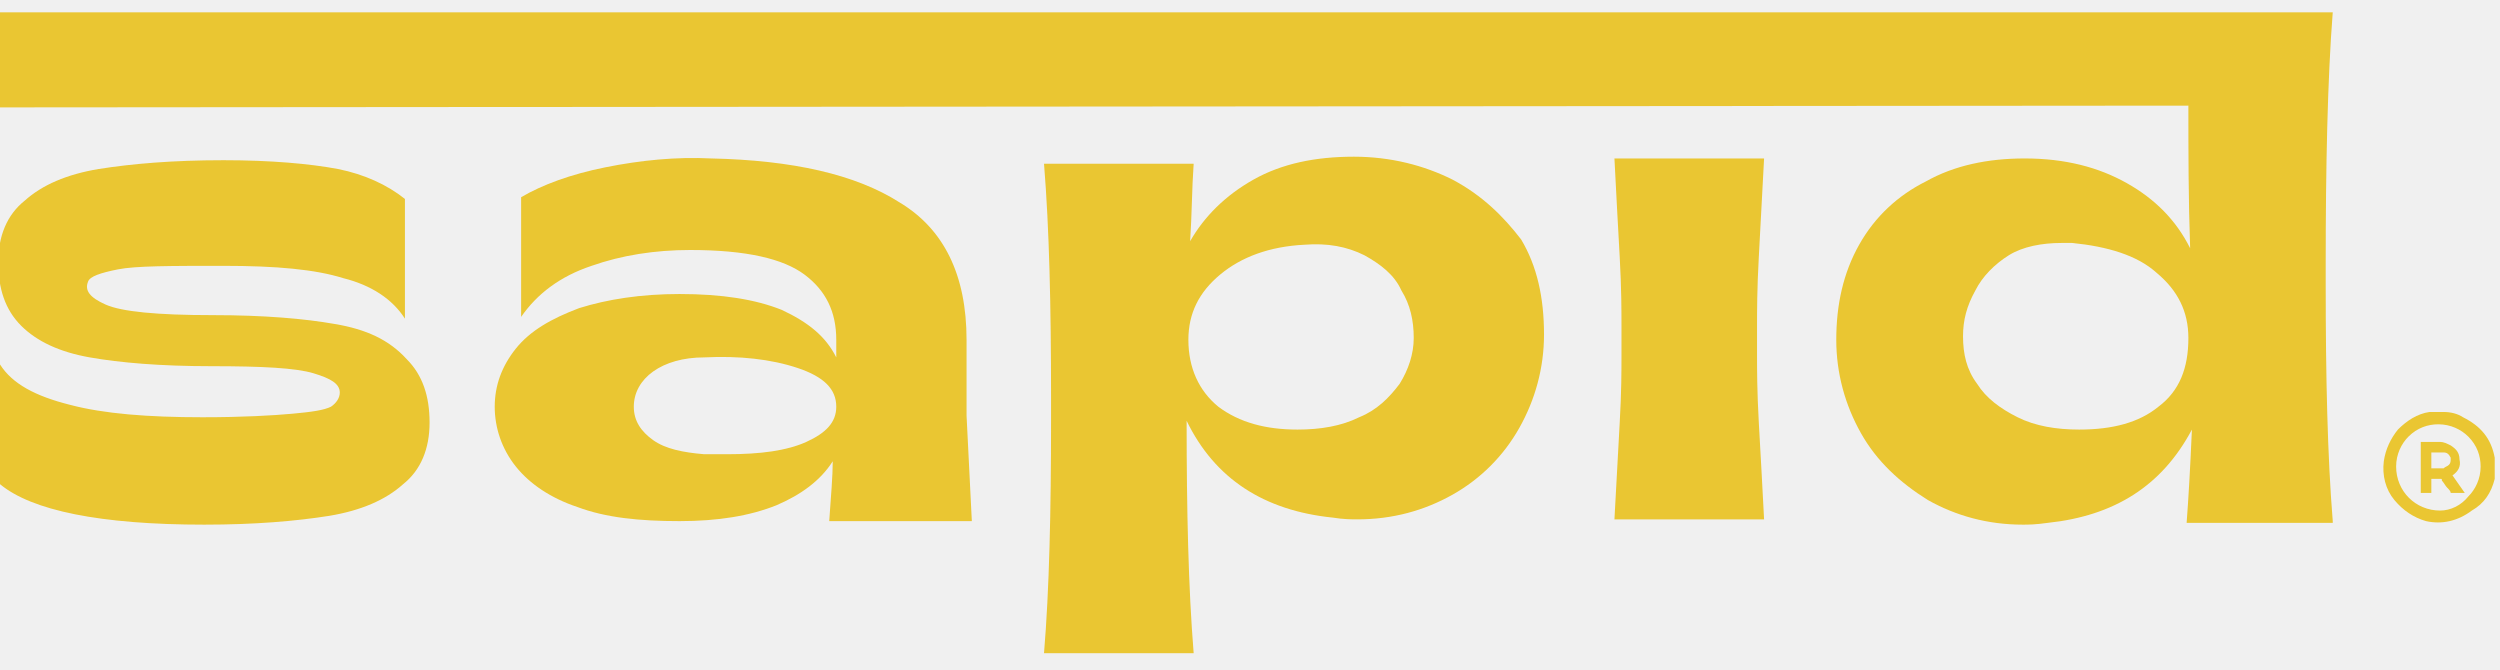
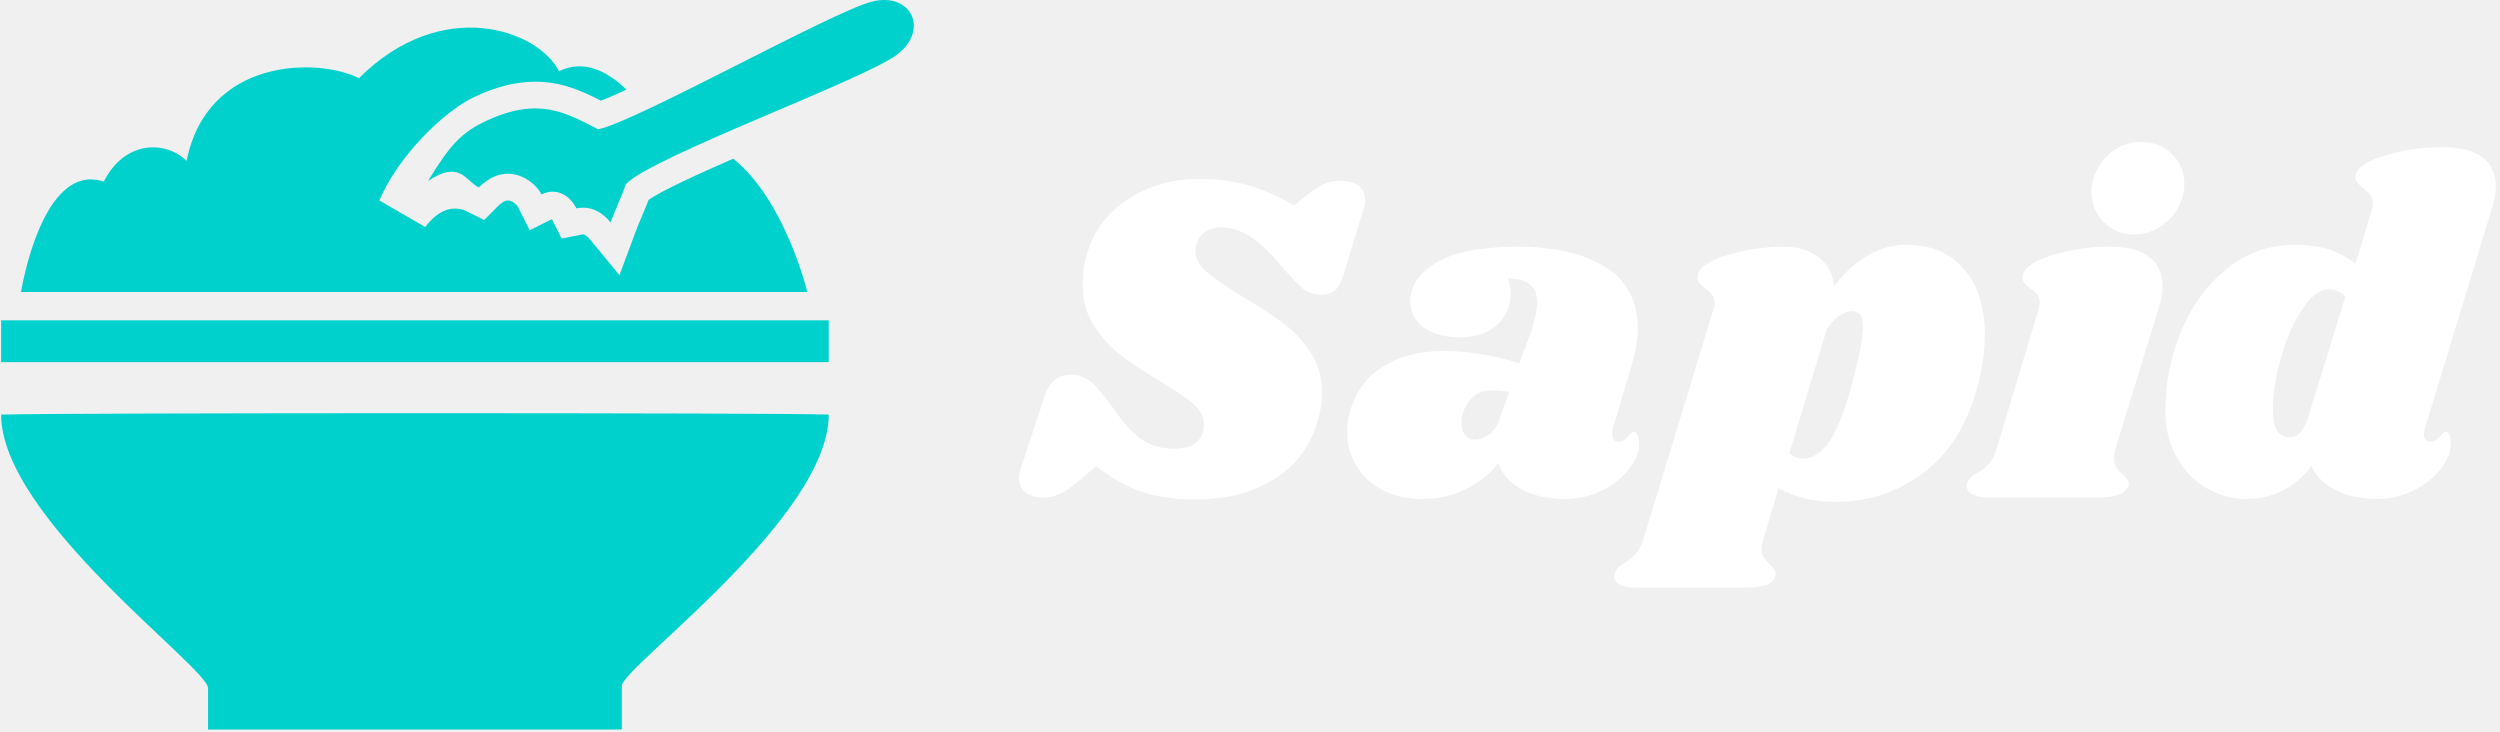
- <svg xmlns="http://www.w3.org/2000/svg" width="142" height="38" viewBox="0 0 142 38" fill="none">
-   <path d="M19 18.4C17.3 18.1 15 17.9 12.1 17.9C8.9 17.9 6.9 17.7 6 17.3C5.1 16.9 4.8 16.5 5 16C5.1 15.7 5.7 15.5 6.7 15.3C7.7 15.1 9.7 15.1 12.7 15.1C15.7 15.1 17.9 15.3 19.5 15.8C21.1 16.2 22.3 17 23 18.1V11.3C22 10.5 20.7 9.9 19.2 9.6C17.6 9.3 15.4 9.1 12.7 9.1C9.8 9.1 7.5 9.3 5.6 9.6C3.8 9.9 2.4 10.5 1.4 11.4C0.4 12.2 -0.1 13.4 -0.1 14.9C-0.1 16.4 0.3 17.6 1.2 18.5C2.1 19.4 3.4 20 5.1 20.3C6.8 20.6 9.1 20.8 12 20.8C14.9 20.8 16.8 20.9 17.8 21.2C18.8 21.5 19.3 21.8 19.3 22.3C19.3 22.6 19.1 22.9 18.8 23.1C18.4 23.3 17.7 23.4 16.6 23.5C15.5 23.6 13.8 23.7 11.5 23.7C8.4 23.7 5.9 23.5 4 23C2 22.5 0.7 21.8 2.44156e-05 20.7V27.5C1.8 29 5.7 29.8 11.6 29.8C14.5 29.8 16.8 29.6 18.7 29.3C20.5 29 21.9 28.4 22.9 27.5C23.9 26.7 24.4 25.5 24.4 24C24.4 22.5 24 21.3 23.1 20.4C22.1 19.3 20.8 18.7 19 18.4Z" fill="#EAC632" />
-   <path d="M54.9 19.3C54.9 15.6 53.6 13 51.1 11.5C48.6 9.9 45 9.1 40.4 9C38.4 8.9 36.4 9.1 34.4 9.5C32.4 9.9 30.8 10.5 29.6 11.2V18C30.5 16.7 31.8 15.7 33.6 15.1C35.3 14.5 37.2 14.2 39.2 14.2C42.4 14.2 44.5 14.7 45.7 15.6C46.9 16.5 47.5 17.7 47.5 19.3V20.3C46.9 19.1 45.9 18.3 44.4 17.6C42.9 17 41 16.7 38.6 16.7C36.4 16.7 34.5 17 32.9 17.5C31.3 18.1 30.1 18.8 29.3 19.8C28.5 20.8 28.1 21.9 28.1 23.1C28.1 24.3 28.5 25.5 29.3 26.5C30.1 27.5 31.3 28.3 32.8 28.8C34.4 29.4 36.3 29.6 38.6 29.6C40.8 29.6 42.6 29.3 44.1 28.7C45.5 28.1 46.6 27.3 47.3 26.2C47.3 27 47.2 28.2 47.1 29.6H55.2C55.1 27.7 55 25.7 54.9 23.6C54.9 21.5 54.9 20 54.9 19.3ZM45.8 25.1C44.7 25.6 43.2 25.8 41.3 25.8C40.7 25.8 40.3 25.8 40 25.8C38.8 25.7 37.8 25.5 37.1 25C36.4 24.5 36 23.9 36 23.1C36 22.3 36.4 21.6 37.1 21.1C37.8 20.6 38.8 20.3 40 20.3C42 20.2 43.8 20.4 45.3 20.9C46.8 21.4 47.5 22.1 47.5 23.1C47.5 24 46.9 24.6 45.8 25.1Z" fill="#EAC632" />
-   <path d="M82.5 10.2C80.9 9.4 79 8.9 76.9 8.9C74.7 8.9 72.8 9.3 71.2 10.2C69.6 11.1 68.4 12.3 67.6 13.7C67.7 12.2 67.7 10.7 67.8 9.3H59.3C59.6 13 59.7 17.4 59.7 22.6V23.9C59.7 29 59.6 33.5 59.3 37.1H67.8C67.5 33.4 67.4 29 67.4 23.9C69 27.2 71.8 29 75.7 29.4C76.3 29.5 76.8 29.5 77.1 29.5C79.1 29.5 80.9 29 82.5 28.1C84.1 27.2 85.4 25.9 86.3 24.3C87.2 22.7 87.7 20.9 87.7 19C87.7 16.9 87.3 15.1 86.4 13.6C85.4 12.3 84.2 11.1 82.5 10.2ZM79.5 21.8C78.9 22.6 78.2 23.3 77.2 23.7C76.2 24.2 75 24.4 73.7 24.4C71.9 24.4 70.4 24 69.2 23.1C68.1 22.2 67.5 20.9 67.5 19.3C67.5 17.8 68.1 16.6 69.3 15.6C70.5 14.6 72.1 14 74.1 13.9C75.4 13.8 76.5 14 77.5 14.5C78.4 15 79.2 15.6 79.6 16.5C80.1 17.3 80.3 18.2 80.3 19.2C80.3 20.1 80 21 79.5 21.8Z" fill="#EAC632" />
-   <path d="M99.9 14.6C100 12.8 100.1 10.9 100.2 9H91.7C91.8 11 91.9 12.8 92 14.6C92.1 16.4 92.1 17.7 92.1 18.5V20.2C92.1 21 92.1 22.3 92 24C91.9 25.8 91.8 27.6 91.7 29.5H100.2C100.1 27.6 100 25.7 99.9 24C99.8 22.2 99.8 21 99.8 20.2V18.5C99.8 17.7 99.8 16.4 99.9 14.6Z" fill="#EAC632" />
-   <path d="M132.5 29.6C132.2 25.9 132.1 21.4 132.1 16.2V14.9C132.1 9.6 132.2 4.5 132.5 0.7H125.1H124H0V6.1L124.3 6C124.3 8.6 124.3 11.3 124.4 14.1C123.6 12.5 122.4 11.3 120.8 10.4C119.2 9.5 117.3 9 115 9C112.9 9 111 9.4 109.4 10.3C107.8 11.1 106.5 12.3 105.6 13.9C104.7 15.5 104.3 17.3 104.3 19.3C104.3 21.2 104.8 23 105.7 24.6C106.6 26.2 107.9 27.4 109.5 28.4C111.1 29.3 112.9 29.8 114.9 29.8C115.2 29.8 115.6 29.8 116.3 29.7C120.1 29.3 122.8 27.6 124.5 24.4C124.4 26.7 124.3 28.4 124.2 29.7H132.5V29.6ZM122.6 23.1C121.5 24 120 24.4 118.1 24.4C116.8 24.4 115.6 24.2 114.6 23.7C113.6 23.2 112.8 22.6 112.3 21.8C111.7 21 111.5 20.1 111.5 19.1C111.5 18.2 111.7 17.4 112.2 16.5C112.6 15.7 113.3 15 114.1 14.5C114.9 14 116 13.8 117.1 13.8H117.7C119.7 14 121.4 14.5 122.5 15.5C123.7 16.5 124.3 17.7 124.3 19.2C124.3 20.9 123.8 22.2 122.6 23.1Z" fill="#EAC632" />
-   <path d="M141.7 27.2C141.7 27.1 141.7 27 141.7 26.9V26.8C141.7 26.8 141.7 26.8 141.7 26.7V26.3V26.2C141.7 26.1 141.7 26 141.7 26C141.5 24.9 140.9 24.2 139.9 23.7C139.6 23.5 139.2 23.4 138.8 23.4C138.8 23.4 138.8 23.4 138.7 23.4H138.3H138.2C138.1 23.4 138 23.4 138 23.4C137.3 23.5 136.7 23.9 136.2 24.4C135.8 24.9 135.5 25.5 135.4 26.2C135.3 27 135.5 27.8 136 28.4C136.5 29 137.1 29.4 137.8 29.6C138.7 29.8 139.6 29.6 140.4 29C141.1 28.6 141.5 28 141.7 27.2ZM138.6 29C137.2 29 136.1 27.9 136.1 26.5C136.1 25.8 136.4 25.2 136.8 24.8C137.3 24.3 137.9 24.1 138.5 24.1C139.2 24.1 139.8 24.4 140.2 24.8C140.7 25.3 140.9 25.9 140.9 26.5C140.9 27.2 140.6 27.8 140.2 28.2C139.8 28.7 139.2 29 138.6 29Z" fill="#EAC632" />
-   <path d="M138.2 27.2C138.3 27.2 138.4 27.2 138.6 27.2C138.7 27.2 138.7 27.2 138.7 27.3C138.8 27.4 138.9 27.6 139 27.7C139.1 27.8 139.2 27.9 139.2 28C139.2 28 139.2 28 139.3 28C139.5 28 139.6 28 139.8 28C139.9 28 139.9 28 140 28L139.3 27C139.6 26.8 139.8 26.5 139.7 26.1C139.7 25.7 139.5 25.5 139.2 25.3C139 25.2 138.8 25.1 138.6 25.1C138.3 25.1 138 25.1 137.8 25.1C137.7 25.1 137.6 25.1 137.5 25.1V28H138.1V27.2H138.2ZM138.1 25.7C138.2 25.7 138.3 25.7 138.3 25.7C138.5 25.7 138.6 25.7 138.8 25.7C139 25.7 139.1 25.8 139.2 26C139.2 26.2 139.2 26.3 139.1 26.4C139 26.5 138.9 26.5 138.8 26.6C138.6 26.6 138.5 26.6 138.3 26.6C138.2 26.6 138.2 26.6 138.1 26.6V25.7Z" fill="#EAC632" />
+ <svg xmlns="http://www.w3.org/2000/svg" version="1.1" width="1500" height="439" viewBox="0 0 1500 439">
+   <g transform="matrix(1,0,0,1,-0.9090909,-0.6340493)">
+     <svg viewBox="0 0 396 116" data-background-color="#444444" preserveAspectRatio="xMidYMid meet" height="439" width="1500">
+       <g id="tight-bounds" transform="matrix(1,0,0,1,0.24,0.1675392)">
+         <svg viewBox="0 0 395.52 115.665" height="115.665" width="395.52">
+           <g>
+             <svg viewBox="0 0 668.128 195.386" height="115.665" width="395.52">
+               <g transform="matrix(1,0,0,1,272.6081,38.01571)">
+                 <svg viewBox="0 0 395.52 119.354" height="119.354" width="395.52">
+                   <g id="textblocktransform">
+                     <svg viewBox="0 0 395.52 119.354" height="119.354" width="395.52" id="textblock">
+                       <g>
+                         <svg viewBox="0 0 395.52 119.354" height="119.354" width="395.52">
+                           <g transform="matrix(1,0,0,1,0,0)">
+                             <svg width="395.52" viewBox="-0.3 -37.5 155.74 47" height="119.354" data-palette-color="#ffffff">
+                               <path d="M18.7-33.6Q21.5-33.6 23.88-32.93 26.25-32.25 28.7-30.8L28.7-30.8 29.85-31.75Q31.05-32.7 31.83-33.05 32.6-33.4 33.6-33.4L33.6-33.4Q34.8-33.4 35.5-32.88 36.2-32.35 36.2-31.35L36.2-31.35Q36.2-30.95 36.05-30.5L36.05-30.5 33.95-23.6Q33.6-22.4 33.08-21.9 32.55-21.4 31.5-21.4L31.5-21.4Q30.4-21.4 29.58-22.08 28.75-22.75 27-24.85L27-24.85Q25.25-26.85 23.83-27.68 22.4-28.5 20.9-28.5L20.9-28.5Q19.8-28.5 19.05-27.78 18.3-27.05 18.3-26L18.3-26Q18.3-24.8 19.5-23.78 20.7-22.75 23.25-21.2L23.25-21.2Q25.85-19.65 27.55-18.4 29.25-17.15 30.45-15.3 31.65-13.45 31.65-11.05L31.65-11.05Q31.65-9.5 31.15-7.95L31.15-7.95Q29.95-3.95 26.5-1.88 23.05 0.2 18.45 0.2L18.45 0.2Q15 0.2 12.65-0.6 10.3-1.4 7.85-3.3L7.85-3.3 6.05-1.8Q4.8-0.75 4-0.38 3.2 0 2.2 0L2.2 0Q1.05 0 0.38-0.55-0.3-1.1-0.3-2.05L-0.3-2.05Q-0.3-2.55-0.1-3.1L-0.1-3.1 2.35-10.55Q2.75-11.85 3.45-12.4 4.15-12.95 5.25-12.95L5.25-12.95Q6.4-12.95 7.33-12.15 8.25-11.35 9.75-9.25L9.75-9.25Q11.35-6.95 12.73-6.05 14.1-5.15 16-5.15L16-5.15Q17.35-5.15 18.07-5.58 18.8-6 19.1-6.95L19.1-6.95Q19.2-7.2 19.2-7.7L19.2-7.7Q19.2-8.9 18.05-9.9 16.9-10.9 14.5-12.3L14.5-12.3Q11.95-13.85 10.35-15.08 8.75-16.3 7.58-18.15 6.4-20 6.4-22.5L6.4-22.5Q6.4-24.25 6.95-25.95L6.95-25.95Q8-29.4 11.25-31.5 14.5-33.6 18.7-33.6L18.7-33.6ZM52.3-26.45Q58.05-26.45 61.5-24.33 64.95-22.2 64.95-17.85L64.95-17.85Q64.95-16.2 64.35-14.1L64.35-14.1 62.3-7.2Q62.25-7 62.25-6.7L62.25-6.7Q62.25-5.9 62.9-5.9L62.9-5.9Q63.5-5.9 63.92-6.43 64.35-6.95 64.5-6.95L64.5-6.95Q64.75-6.95 64.92-6.6 65.1-6.25 65.1-5.8L65.1-5.8Q65.15-4.45 64.07-3.05 63-1.65 61.2-0.75 59.4 0.15 57.25 0.15L57.25 0.15Q54.65 0.15 52.8-0.8 50.95-1.75 50.25-3.6L50.25-3.6Q48.75-1.8 46.7-0.83 44.65 0.15 42.3 0.15L42.3 0.15Q39.65 0.15 37.85-0.88 36.05-1.9 35.17-3.53 34.3-5.15 34.3-6.95L34.3-6.95Q34.3-7.75 34.45-8.5L34.45-8.5Q35.25-11.95 37.92-13.7 40.6-15.45 44.3-15.45L44.3-15.45Q48.45-15.45 52.45-14.15L52.45-14.15 53.7-17.45Q54.35-19.55 54.35-20.7L54.35-20.7Q54.3-21.9 53.55-22.5 52.8-23.1 51.25-23.1L51.25-23.1Q51.55-22.3 51.55-21.45L51.55-21.45Q51.55-19.6 50.15-18.25 48.75-16.9 46.15-16.9L46.15-16.9Q43.7-16.9 42.32-17.98 40.95-19.05 40.95-20.65L40.95-20.65Q40.95-23.15 43.75-24.8 46.55-26.45 52.3-26.45L52.3-26.45ZM49.5-11.3Q48.1-11.3 47.22-10.23 46.35-9.15 46.35-7.9L46.35-7.9Q46.35-7.1 46.72-6.6 47.1-6.1 47.8-6.1L47.8-6.1Q48.45-6.1 49.22-6.63 50-7.15 50.35-8.2L50.35-8.2 51.4-11.15Q50.55-11.3 49.5-11.3L49.5-11.3ZM93.3-26.65Q97.15-26.65 99.35-24.1 101.55-21.55 101.55-17.15L101.55-17.15Q101.55-14.8 100.9-12.2L100.9-12.2Q99.4-6 95.3-2.78 91.2 0.45 85.8 0.45L85.8 0.45Q82.35 0.45 79.8-1L79.8-1 78.2 4.35Q78 4.9 78 5.4L78 5.4Q78 5.95 78.25 6.33 78.5 6.7 78.9 7.05L78.9 7.05Q79.3 7.45 79.42 7.7 79.55 7.95 79.45 8.3L79.45 8.3Q79.25 8.95 78.5 9.22 77.75 9.5 76.2 9.5L76.2 9.5 64.75 9.5Q63.45 9.5 62.87 9.08 62.3 8.65 62.55 8L62.55 8Q62.65 7.6 62.9 7.35 63.15 7.1 63.6 6.9L63.6 6.9Q64.35 6.4 64.8 5.88 65.25 5.35 65.6 4.2L65.6 4.2 72.9-19.75Q73.05-20.2 73.05-20.5L73.05-20.5Q73.05-21.05 72.8-21.38 72.55-21.7 72.05-22.05L72.05-22.05Q71.55-22.45 71.35-22.75 71.15-23.05 71.3-23.55L71.3-23.55Q71.6-24.7 74.45-25.58 77.3-26.45 80.4-26.45L80.4-26.45Q82.6-26.45 84.02-25.35 85.45-24.25 85.65-22.3L85.65-22.3Q89.05-26.65 93.3-26.65L93.3-26.65ZM87.5-11.8Q88.7-16.25 88.7-17.95L88.7-17.95Q88.7-19 88.37-19.33 88.05-19.65 87.45-19.65L87.45-19.65Q87-19.65 86.3-19.23 85.6-18.8 84.9-17.8L84.9-17.8 80.95-4.7Q81.55-4.1 82.4-4.1L82.4-4.1Q83.75-4.1 84.97-5.63 86.2-7.15 87.5-11.8L87.5-11.8ZM114.69-26.45Q117.59-26.45 118.94-25.35 120.29-24.25 120.29-22.35L120.29-22.35Q120.29-21.2 119.94-20.15L119.94-20.15 115.34-5.2Q115.19-4.6 115.19-4.15L115.19-4.15Q115.19-3.5 115.44-3.13 115.69-2.75 116.14-2.4L116.14-2.4Q116.49-2.05 116.64-1.83 116.79-1.6 116.69-1.25L116.69-1.25Q116.44-0.6 115.69-0.3 114.94 0 113.39 0L113.39 0 101.99 0Q100.69 0 100.09-0.43 99.49-0.85 99.69-1.55L99.69-1.55Q99.89-2.15 100.74-2.6L100.74-2.6Q101.49-3 101.99-3.55 102.49-4.1 102.84-5.3L102.84-5.3 107.19-19.75Q107.34-20.2 107.34-20.5L107.34-20.5Q107.34-21.05 107.09-21.38 106.84-21.7 106.34-22.05L106.34-22.05Q105.84-22.45 105.64-22.75 105.44-23.05 105.59-23.55L105.59-23.55Q105.89-24.7 108.74-25.58 111.59-26.45 114.69-26.45L114.69-26.45ZM118.04-37.5Q119.99-37.5 121.29-36.23 122.59-34.95 122.59-33.1L122.59-33.1Q122.59-31.8 121.92-30.55 121.24-29.3 120.02-28.53 118.79-27.75 117.29-27.75L117.29-27.75Q115.39-27.75 114.12-29.03 112.84-30.3 112.79-32.2L112.79-32.2Q112.79-33.45 113.44-34.68 114.09-35.9 115.29-36.7 116.49-37.5 118.04-37.5L118.04-37.5ZM147.94-7.2Q147.84-6.8 147.84-6.65L147.84-6.65Q147.84-6.3 148.04-6.1 148.24-5.9 148.54-5.9L148.54-5.9Q149.14-5.9 149.57-6.43 149.99-6.95 150.14-6.95L150.14-6.95Q150.39-6.95 150.54-6.6 150.69-6.25 150.69-5.8L150.69-5.8Q150.74-4.45 149.67-3.05 148.59-1.65 146.79-0.75 144.99 0.15 142.89 0.15L142.89 0.15Q140.39 0.15 138.54-0.8 136.69-1.75 135.99-3.3L135.99-3.3Q134.64-1.55 132.89-0.7 131.14 0.15 129.19 0.15L129.19 0.15Q126.89 0.15 124.92-1 122.94-2.15 121.77-4.28 120.59-6.4 120.59-9.1L120.59-9.1Q120.59-13.65 122.32-17.68 124.04-21.7 127.14-24.18 130.24-26.65 134.19-26.65L134.19-26.65Q136.34-26.65 137.87-26.15 139.39-25.65 140.64-24.65L140.64-24.65 142.34-30.25Q142.49-30.7 142.49-31L142.49-31Q142.49-31.55 142.22-31.9 141.94-32.25 141.49-32.6L141.49-32.6Q140.99-33 140.77-33.3 140.54-33.6 140.69-34.1L140.69-34.1Q140.99-35.25 143.84-36.1 146.69-36.95 149.79-36.95L149.79-36.95Q152.69-36.95 154.07-35.85 155.44-34.75 155.44-32.85L155.44-32.85Q155.44-31.75 155.09-30.7L155.09-30.7 147.94-7.2ZM139.59-21.25Q138.79-21.95 137.84-21.95L137.84-21.95Q136.39-21.95 134.99-19.8 133.59-17.65 132.74-14.6 131.89-11.55 131.94-9.1L131.94-9.1Q131.94-6.35 133.74-6.35L133.74-6.35Q134.39-6.35 134.84-6.88 135.29-7.4 135.69-8.6L135.69-8.6 139.59-21.25Z" opacity="1" transform="matrix(1,0,0,1,0,0)" fill="#ffffff" class="wordmark-text-0" data-fill-palette-color="primary" id="text-0" />
+                             </svg>
+                           </g>
+                         </svg>
+                       </g>
+                     </svg>
+                   </g>
+                 </svg>
+               </g>
+               <g>
+                 <svg viewBox="0 0 244.431 195.386" height="195.386" width="244.431">
+                   <g>
+                     <svg version="1.1" x="0" y="0" viewBox="0 -0 79.241 63.341" enable-background="new -12.98 -15.909 99 100" xml:space="preserve" height="195.386" width="244.431" class="icon-icon-0" data-fill-palette-color="accent" id="icon-0">
+                       <path d="M0 35.995c0 8.982 17.964 21.957 17.964 23.753s0 3.593 0 3.593h35.927c0 0 0-2.195 0-3.793 0-1.596 17.964-14.57 17.964-23.553C68.262 35.833 5.788 35.833 0 35.995z" fill="#00d1cd" data-fill-palette-color="accent" />
+                       <path d="M71.855 31.443c0-2.103 0-3.631 0-3.631H0c0 0 0 1.528 0 3.631H71.855z" fill="#00d1cd" data-fill-palette-color="accent" />
+                       <path d="M63.565 13.776c-3.166 1.385-6.242 2.799-7.349 3.576-0.179 0.475-0.36 0.898-0.536 1.312-0.191 0.445-0.388 0.906-0.59 1.451l-1.404 3.776-2.562-3.109c-0.132-0.161-0.386-0.43-0.598-0.43-0.037 0-0.079 0.005-0.126 0.014l-1.737 0.348-0.793-1.585c-0.02-0.039-0.039-0.072-0.057-0.099l-1.921 0.96-1.046-2.07c-0.086-0.15-0.479-0.515-0.844-0.515-0.323 0-0.693 0.322-0.885 0.513L41.936 19.1l-1.496-0.748c-0.146-0.072-0.543-0.243-1.056-0.243-0.889 0-1.75 0.538-2.562 1.601l-3.982-2.309c1.604-3.807 5.562-7.721 8.255-8.988 1.887-0.889 3.612-1.32 5.273-1.32 2.28 0 4.043 0.795 5.708 1.646 0.549-0.204 1.318-0.539 2.221-0.955-1.726-1.678-3.793-2.63-5.861-1.596-1.797-3.593-10.18-6.587-17.365 0.599-3.593-1.796-13.173-1.796-14.97 7.186-1.796-1.796-5.389-1.796-7.186 1.796-5.389-1.796-7.186 9.58-7.186 9.58h68.263C69.993 25.348 68.083 17.392 63.565 13.776z" fill="#00d1cd" data-fill-palette-color="accent" />
+                       <path fill-rule="evenodd" clip-rule="evenodd" d="M75.622 0.135c-3.402 0.842-20.666 10.515-23.787 11.089-2.838-1.463-5.215-2.847-9.751-0.712-2.103 0.99-3.093 2.042-5.018 5.195 2.788-1.834 3.202-0.035 4.411 0.57 2.42-2.419 4.839-0.605 5.443 0.604 1.21-0.604 2.42 0 3.024 1.209 1.317-0.263 2.291 0.392 2.97 1.216 0.494-1.328 0.926-2.125 1.322-3.314 2.172-2.347 20.719-9.087 23.545-11.247C80.61 2.587 79.023-0.708 75.622 0.135z" fill="#00d1cd" data-fill-palette-color="accent" />
+                     </svg>
+                   </g>
+                 </svg>
+               </g>
+             </svg>
+           </g>
+           <defs />
+         </svg>
+         <rect width="395.52" height="115.665" fill="none" stroke="none" visibility="hidden" />
+       </g>
+     </svg>
+   </g>
</svg>
